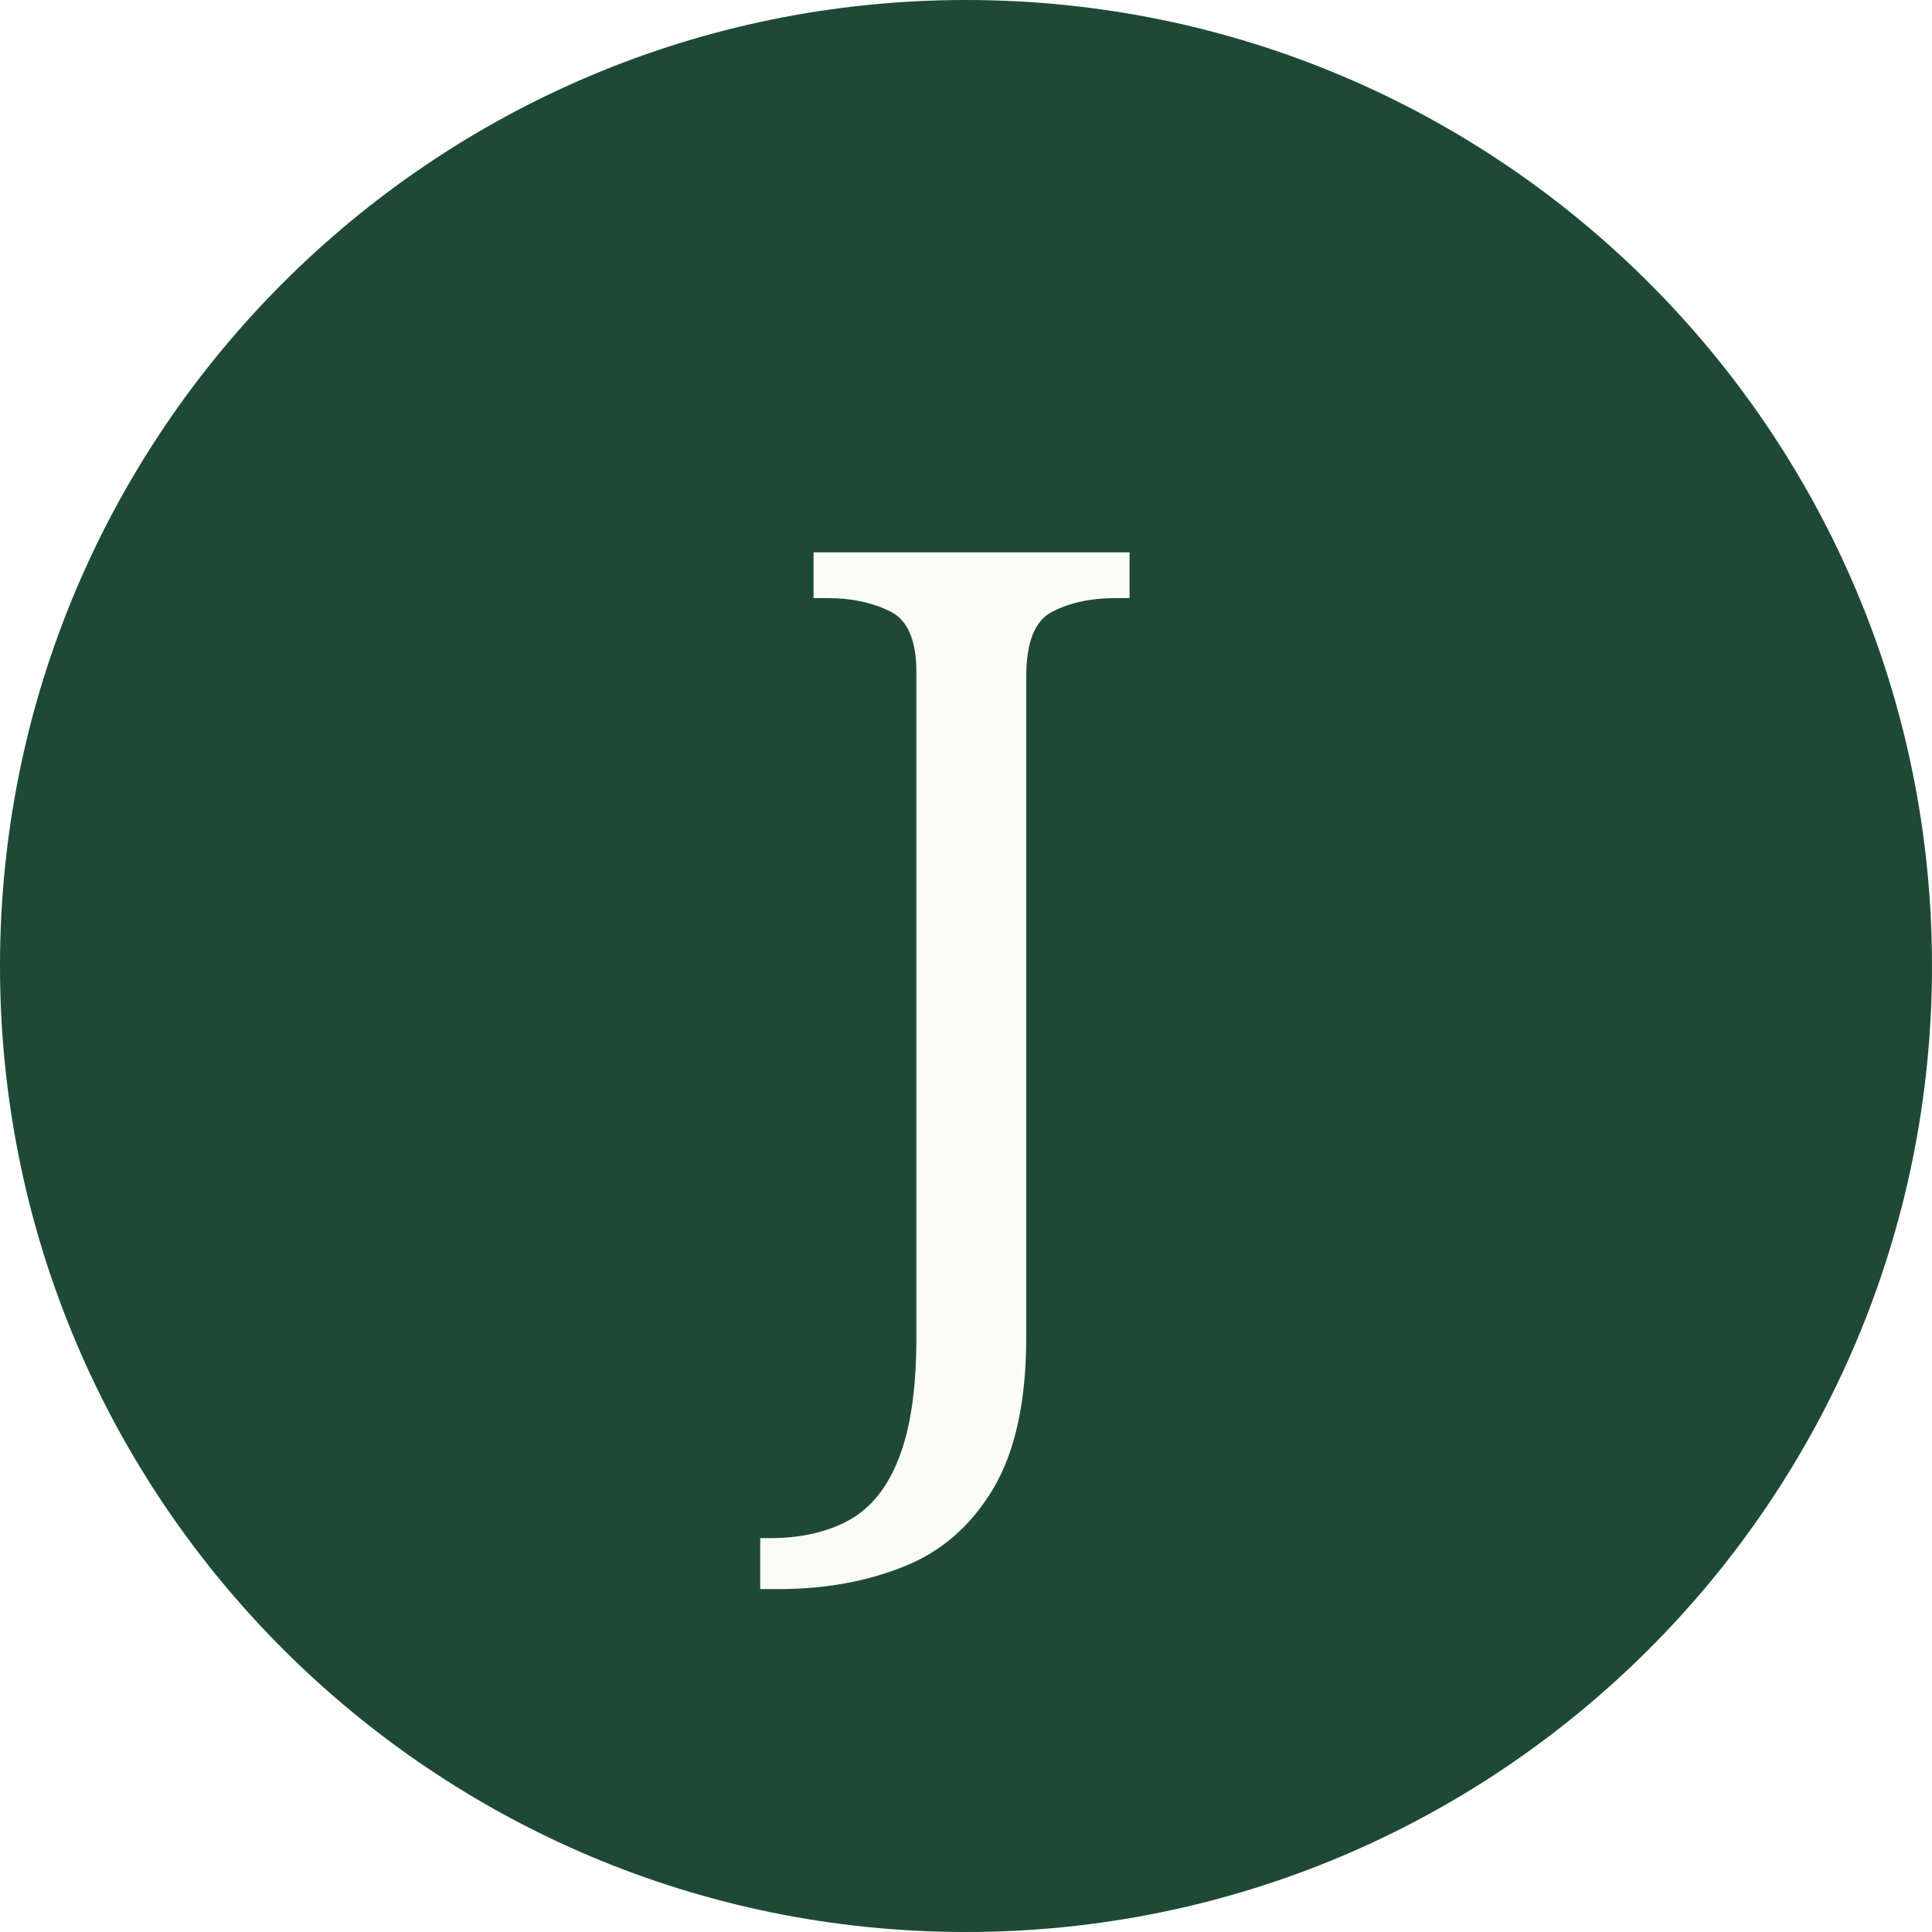
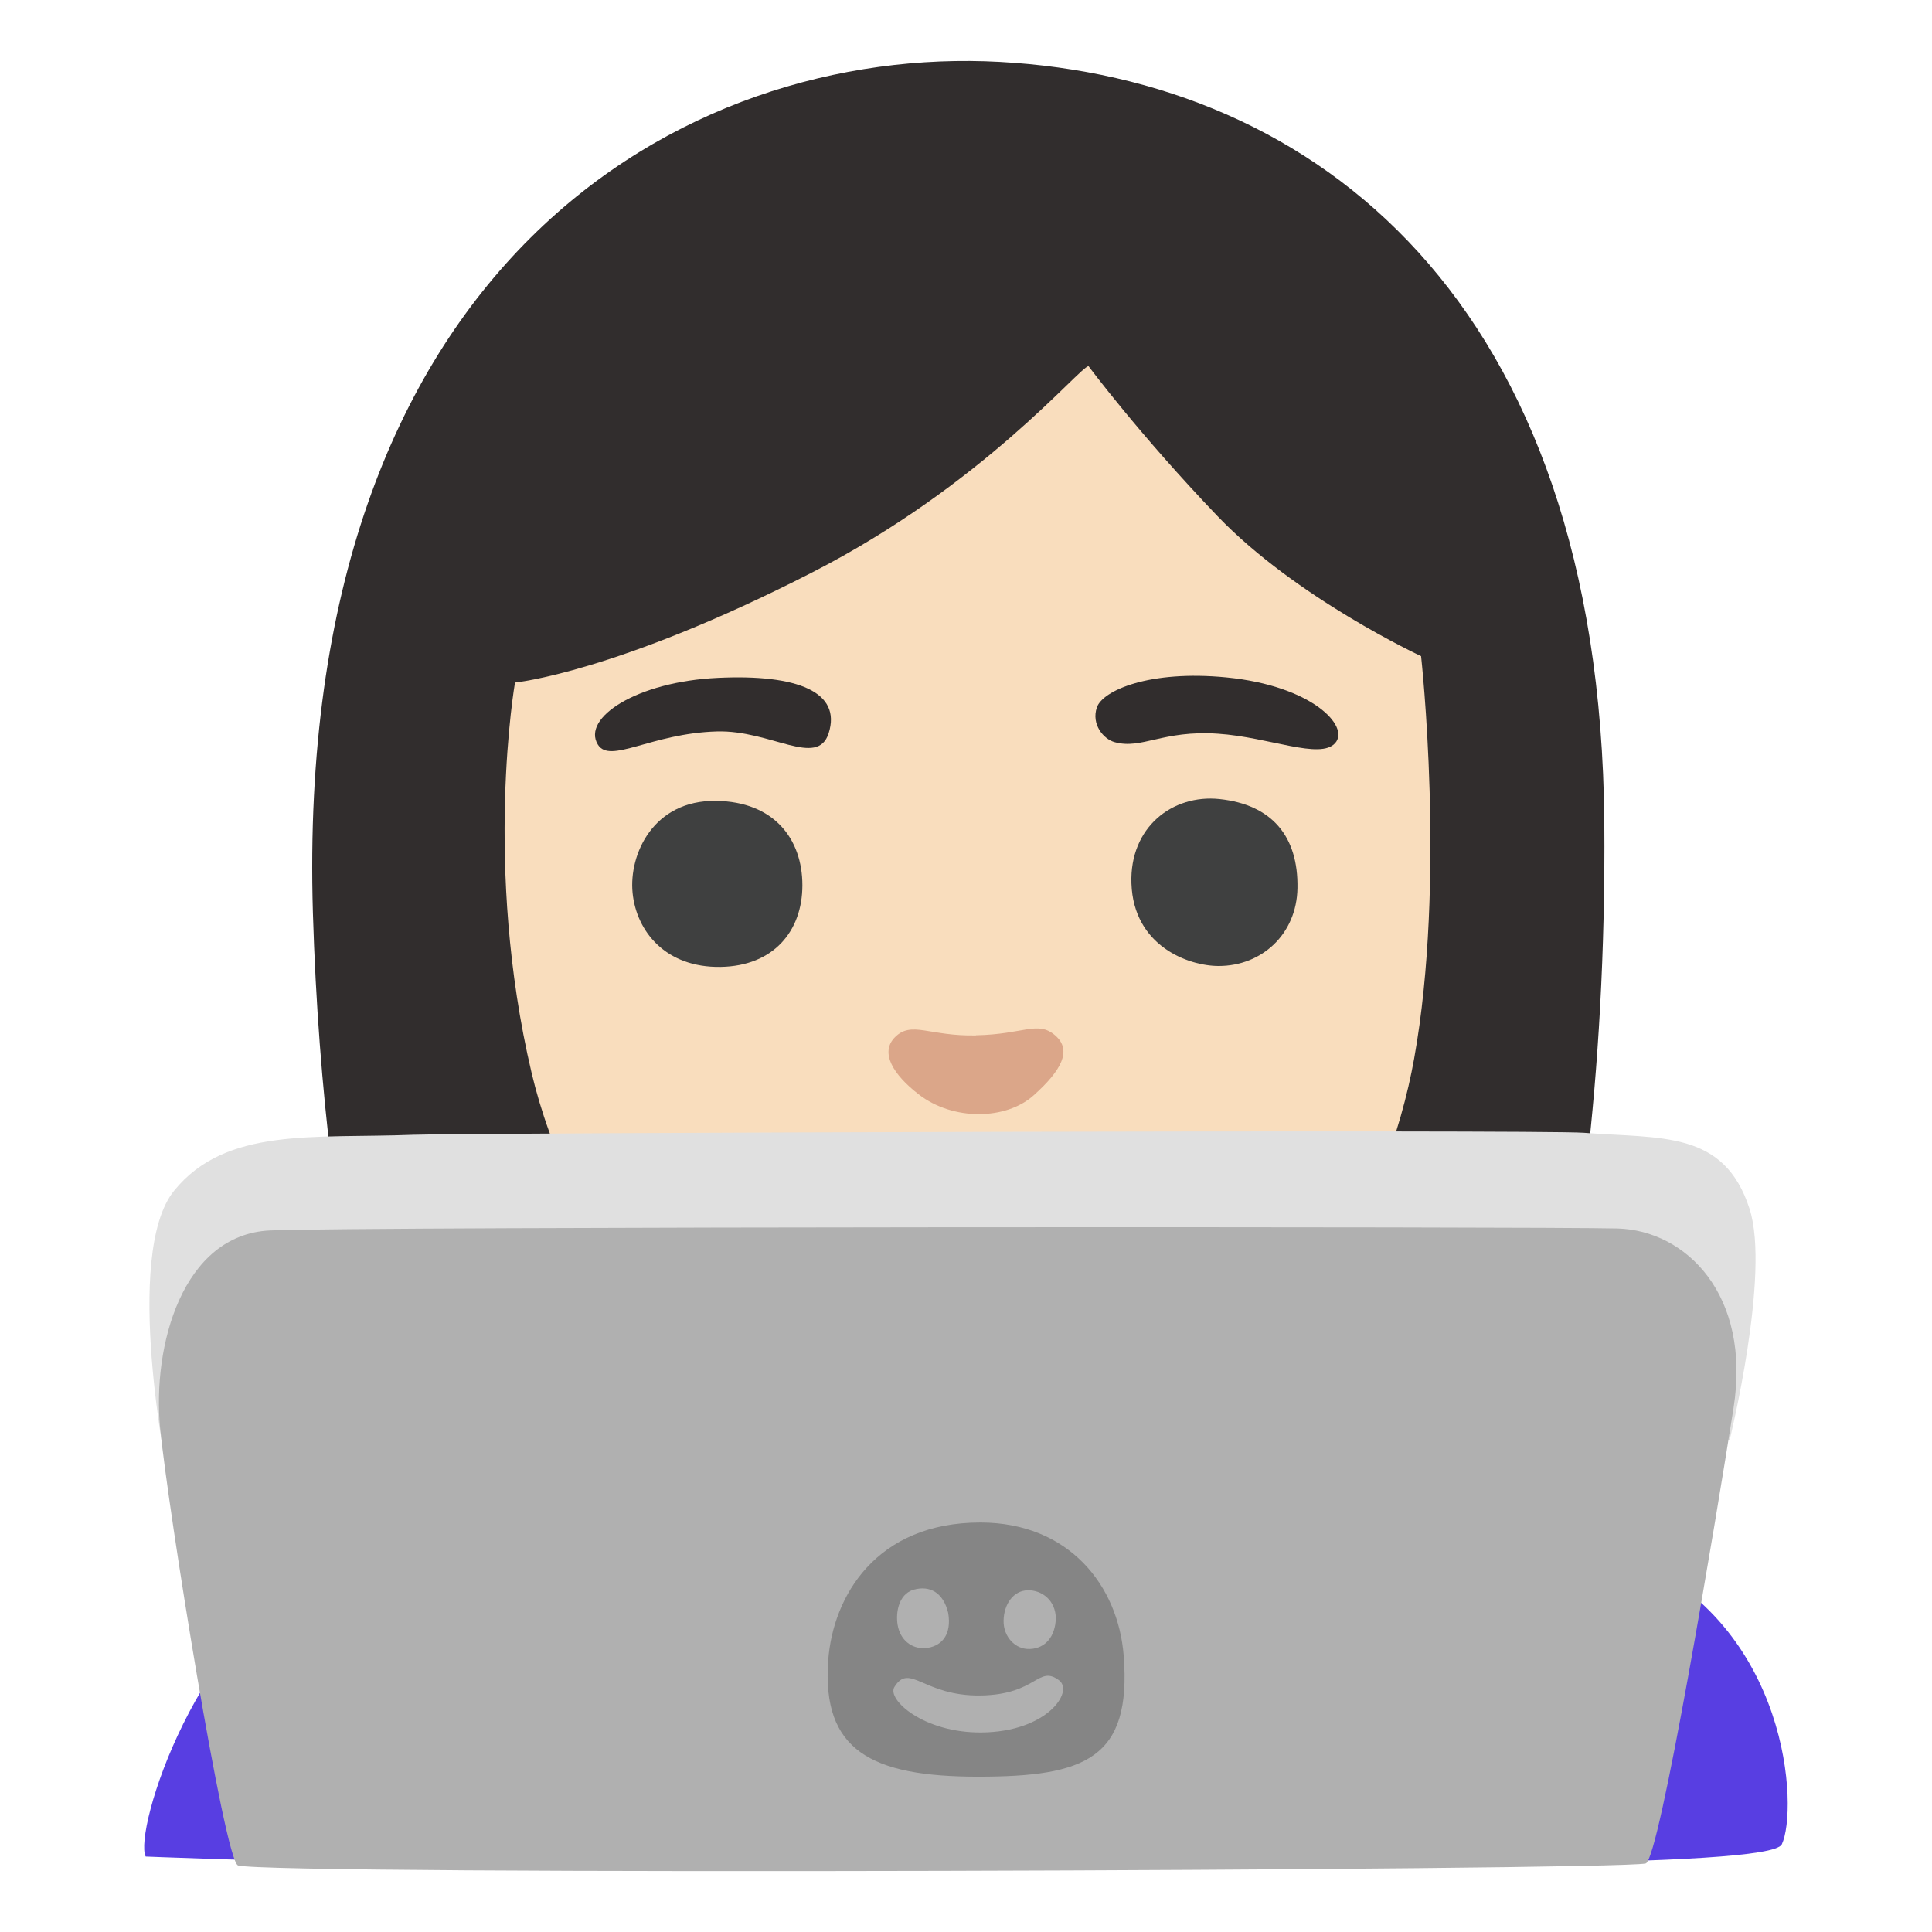
- <svg xmlns="http://www.w3.org/2000/svg" viewBox="0 0 64 64">
-   <circle cx="32" cy="32" r="32" fill="#1e4a35" />
-   <text x="32" y="44" text-anchor="middle" font-family="Georgia, serif" font-size="36" fill="#fbfbf9">J</text>
+ <svg xmlns="http://www.w3.org/2000/svg" version="1.1" id="a" x="0px" y="0px" viewBox="0 0 128 128" style="enable-background:new 0 0 128 128;" xml:space="preserve">
+   <path style="fill:#312D2D;" d="M97.99,107.39c0,0,8.58-18.31,8.3-52.93C106,19.84,87.12,5.24,66.23,4.1s-46.78,13.38-45.5,56.37  c0.72,24.02,5.58,40.95,9.64,51c14.25,0.24,34.46,0.24,34.46,0.24S97.99,107.39,97.99,107.39z" />
+   <path style="fill:#F9DDBD;" d="M72.12,24.26c-0.56,0-6.92,7.84-18.36,13.69c-12.96,6.63-19.64,7.27-19.64,7.27  s-2.13,12.16,1.1,25.86c2.34,9.91,10.88,25.16,29.63,25.36c20.26,0.21,27.16-16.96,28.84-26.3c2.12-11.78,0.46-26.67,0.46-26.67  s-8.29-3.85-13.49-9.28S72.12,24.26,72.12,24.26z" />
+   <path style="fill:#DBA689;" d="M64.66,68.6c-3.11,0.06-4.27-0.99-5.37,0.12c-1.01,1.02-0.11,2.48,1.57,3.78  c2.28,1.77,5.8,1.71,7.62,0.07c1.81-1.62,2.59-2.98,1.42-3.98c-1.16-0.99-2.07-0.06-5.24,0l0,0V68.6z" />
+   <path style="fill:#312D2D;" d="M39.61,49.33c0.81,1.31,3.54-0.75,7.89-0.87c3.56-0.1,6.66,2.43,7.4,0.12  c0.87-2.73-2.05-3.92-7.33-3.67C42.17,45.16,38.53,47.57,39.61,49.33L39.61,49.33L39.61,49.33z" />
+   <path style="fill:#312D2D;" d="M73.85,49.17c1.8,0.5,3.17-0.81,6.84-0.56c3.42,0.23,6.78,1.74,7.77,0.62s-1.56-3.8-7.21-4.35  c-5.1-0.5-8.2,0.87-8.58,1.99S73.11,48.97,73.85,49.17z" />
+   <path style="fill:#3F4040;" d="M47.44,53.06c-4.16-0.06-5.78,3.54-5.53,6.09s2.18,4.97,5.84,4.91c3.49-0.06,5.41-2.36,5.41-5.41  S51.3,53.11,47.44,53.06z" />
+   <path style="fill:#3F4040;" d="M80.8,52.94c-3.11-0.33-5.97,1.86-5.84,5.59C75.1,62.69,78.75,64,80.74,64  c2.86,0,5.17-2.11,5.22-5.16C86.02,55.42,84.28,53.31,80.8,52.94z" />
+   <path style="fill:#583EE2;" d="M9.65,123c-0.81-1.67,3.41-15.32,12.12-19.35s31.72-5.07,31.72-5.07s2.61,8.85,13.16,8.33  c10.56-0.51,11.9-8.82,11.9-8.82s23.06,2.3,29.41,5.05c10.66,4.6,11.17,16.78,10.09,19.05c-0.77,1.62-28.26,1.28-55.38,1.57  S9.64,123,9.64,123H9.65L9.65,123z" />
+   <g>
+     <path style="fill:#E0E0E0;" d="M69.47,92.9l-58.33,5.03c0,0-3.04-14.82,0.4-19.05c3.44-4.23,9.26-3.44,15.87-3.7   c2.99-0.12,74.69-0.35,77.52-0.13c5.16,0.4,9.29-0.18,10.98,5.03c1.4,4.3-1.32,15.34-1.32,15.34l-45.11-2.51l0,0L69.47,92.9z" />
+     <path style="fill:#B0B0B0;" d="M15.77,123.59c-0.89-0.28-4.63-23.55-5.16-28.97s1.46-12.83,7.28-13.1   c5.82-0.26,84.79-0.26,89.29-0.13c4.5,0.13,8.86,4.37,7.67,11.91s-4.91,29.96-5.82,30.16C106.88,123.93,17.89,124.25,15.77,123.59z   " />
+   </g>
+   <g>
+     <path style="fill:#858585;" d="M64.97,100.87c-6.93-0.01-9.8,4.9-10.1,9.16c-0.42,5.92,2.82,7.68,9.93,7.68s10.17-1.2,9.65-7.99   C74.09,105.04,70.82,100.88,64.97,100.87z" />
+     <path style="fill:#B0B0B0;" d="M68.22,109.25c1.04-0.03,1.7-0.84,1.73-2.03c-0.01-1.17-0.9-1.88-1.86-1.86s-1.58,0.93-1.6,2.01   S67.28,109.29,68.22,109.25z" />
+     <path style="fill:#B0B0B0;" d="M61.49,109.17c0.92-0.16,1.57-0.89,1.33-2.31c-0.32-1.34-1.21-1.84-2.28-1.54s-1.24,1.7-1.03,2.52   C59.76,108.81,60.58,109.32,61.49,109.17z" />
+     <path style="fill:#B0B0B0;" d="M59.26,111.76c-0.53,0.83,1.93,3.06,5.78,3.02c4.33-0.04,6.13-2.71,5.12-3.46   c-1.4-1.03-1.44,0.96-5.21,1.01S60.28,110.14,59.26,111.76z" />
+   </g>
</svg>
